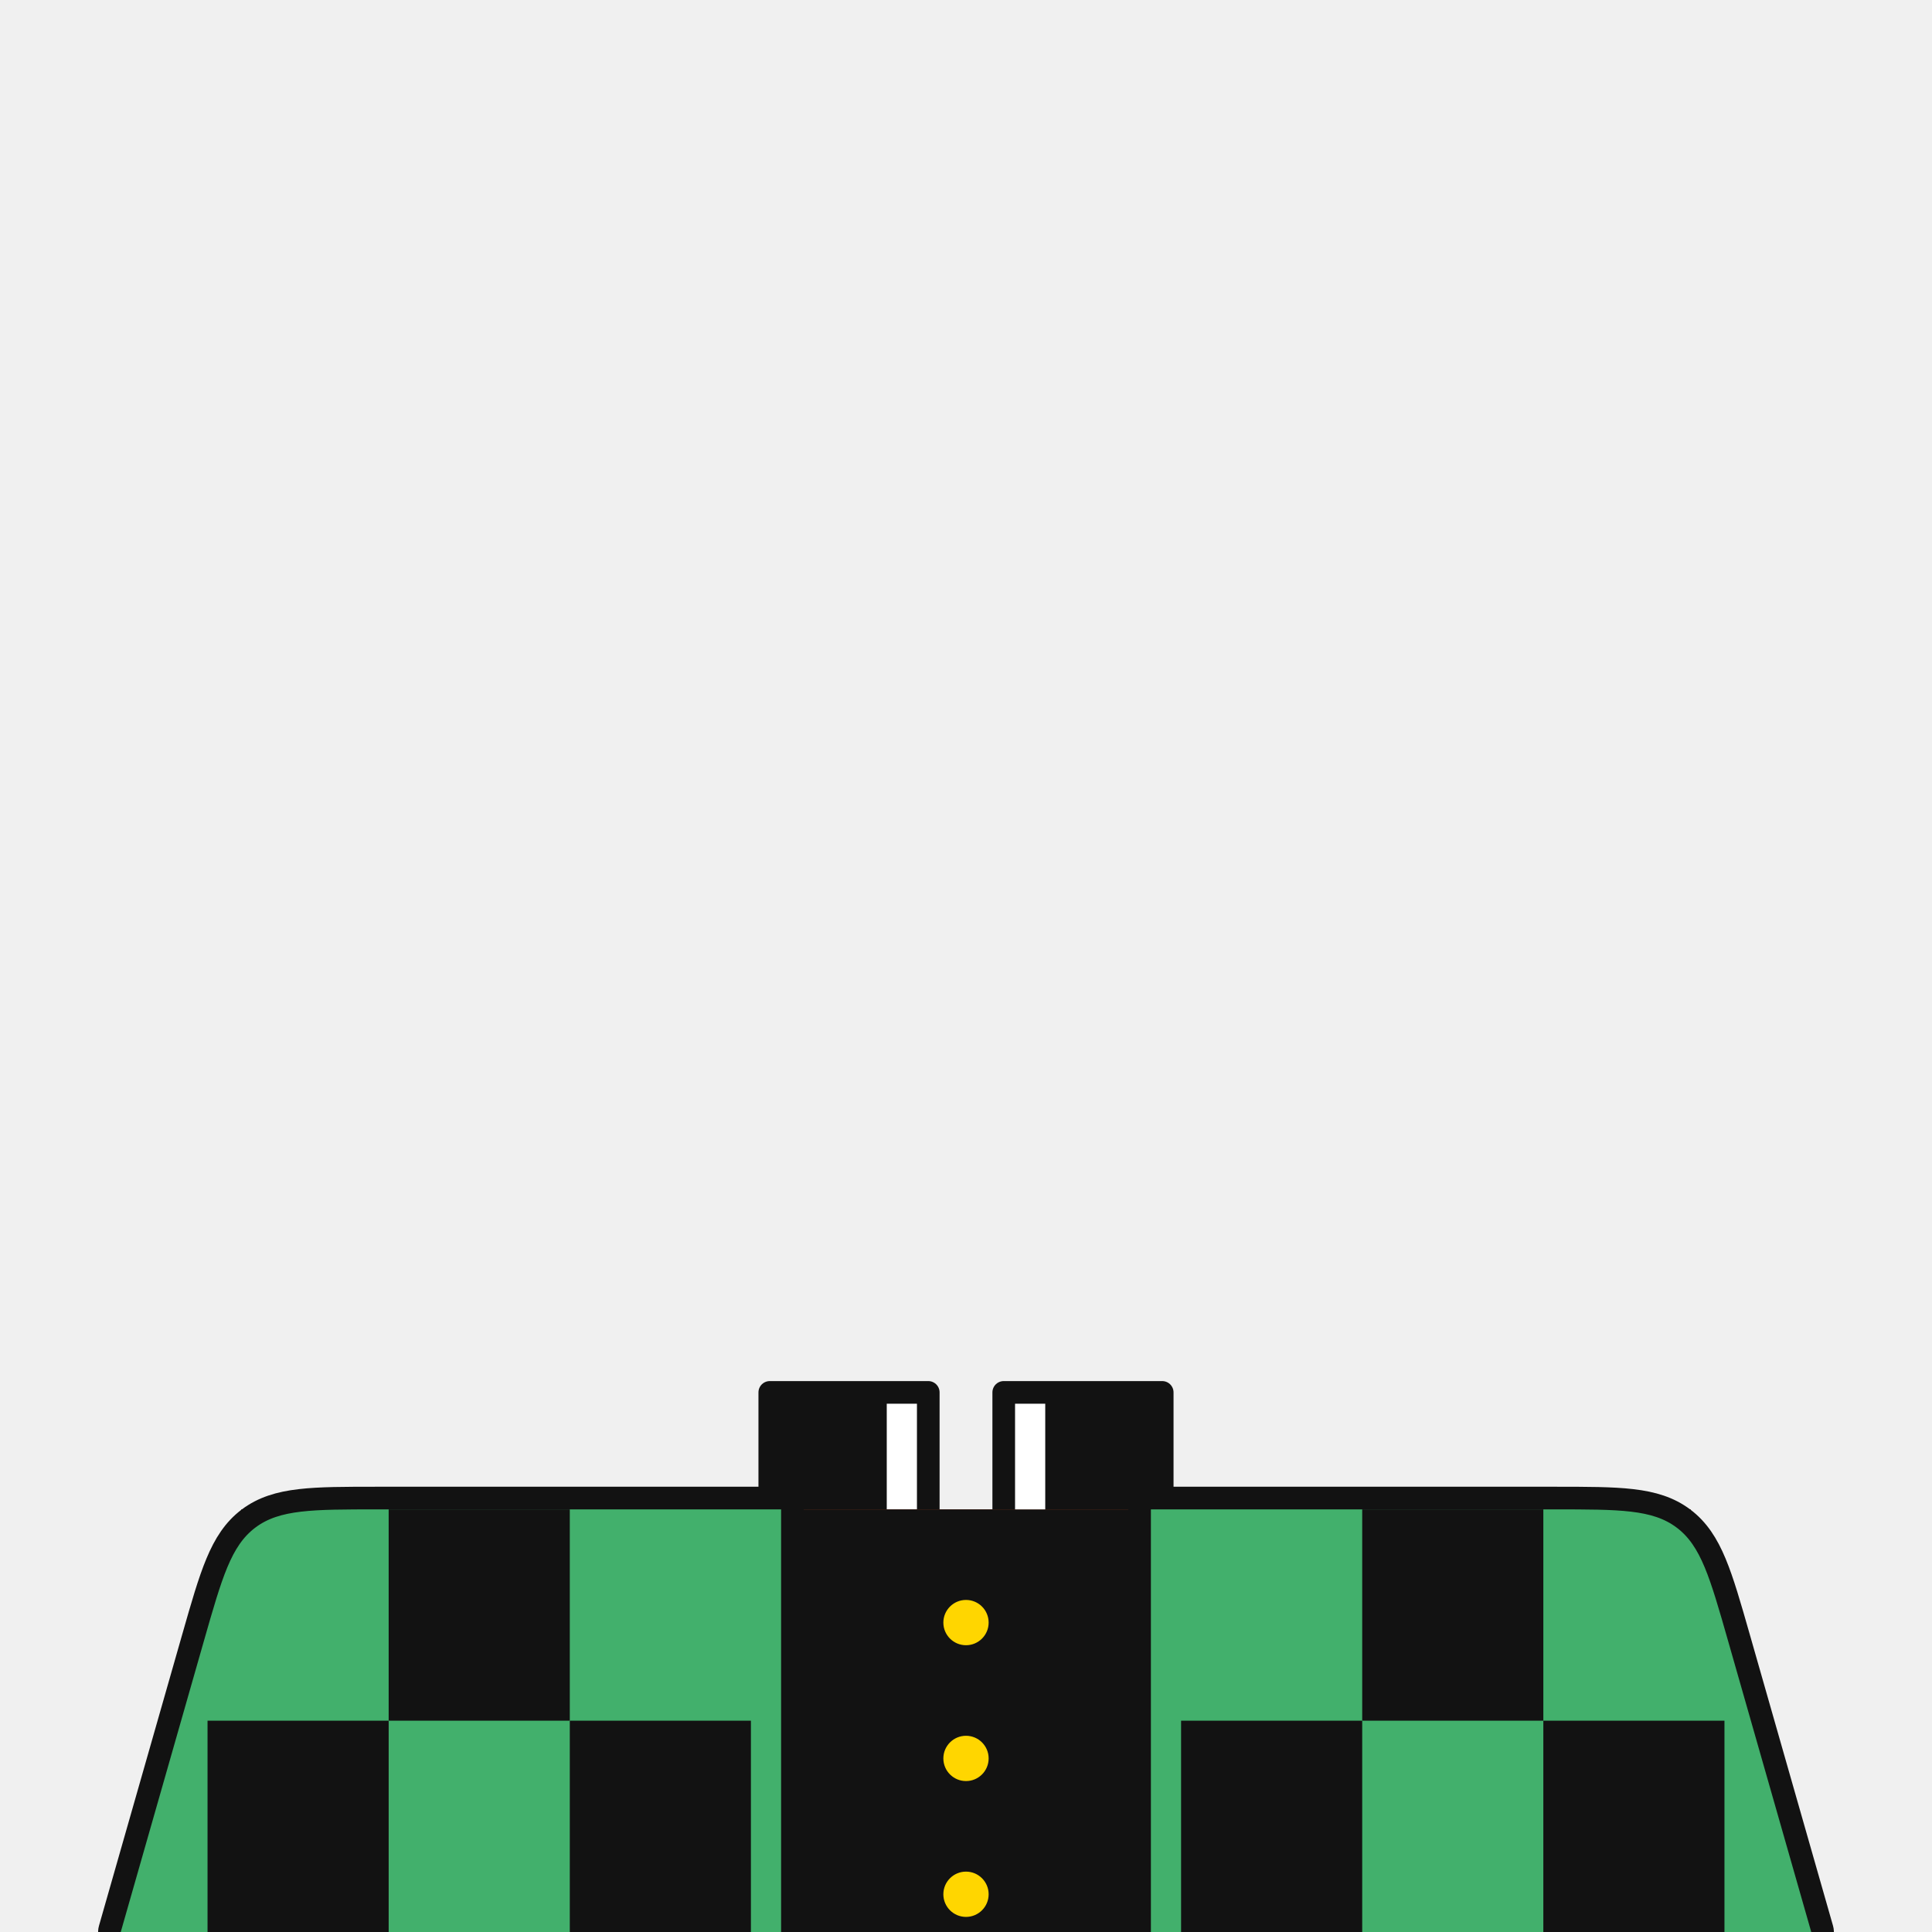
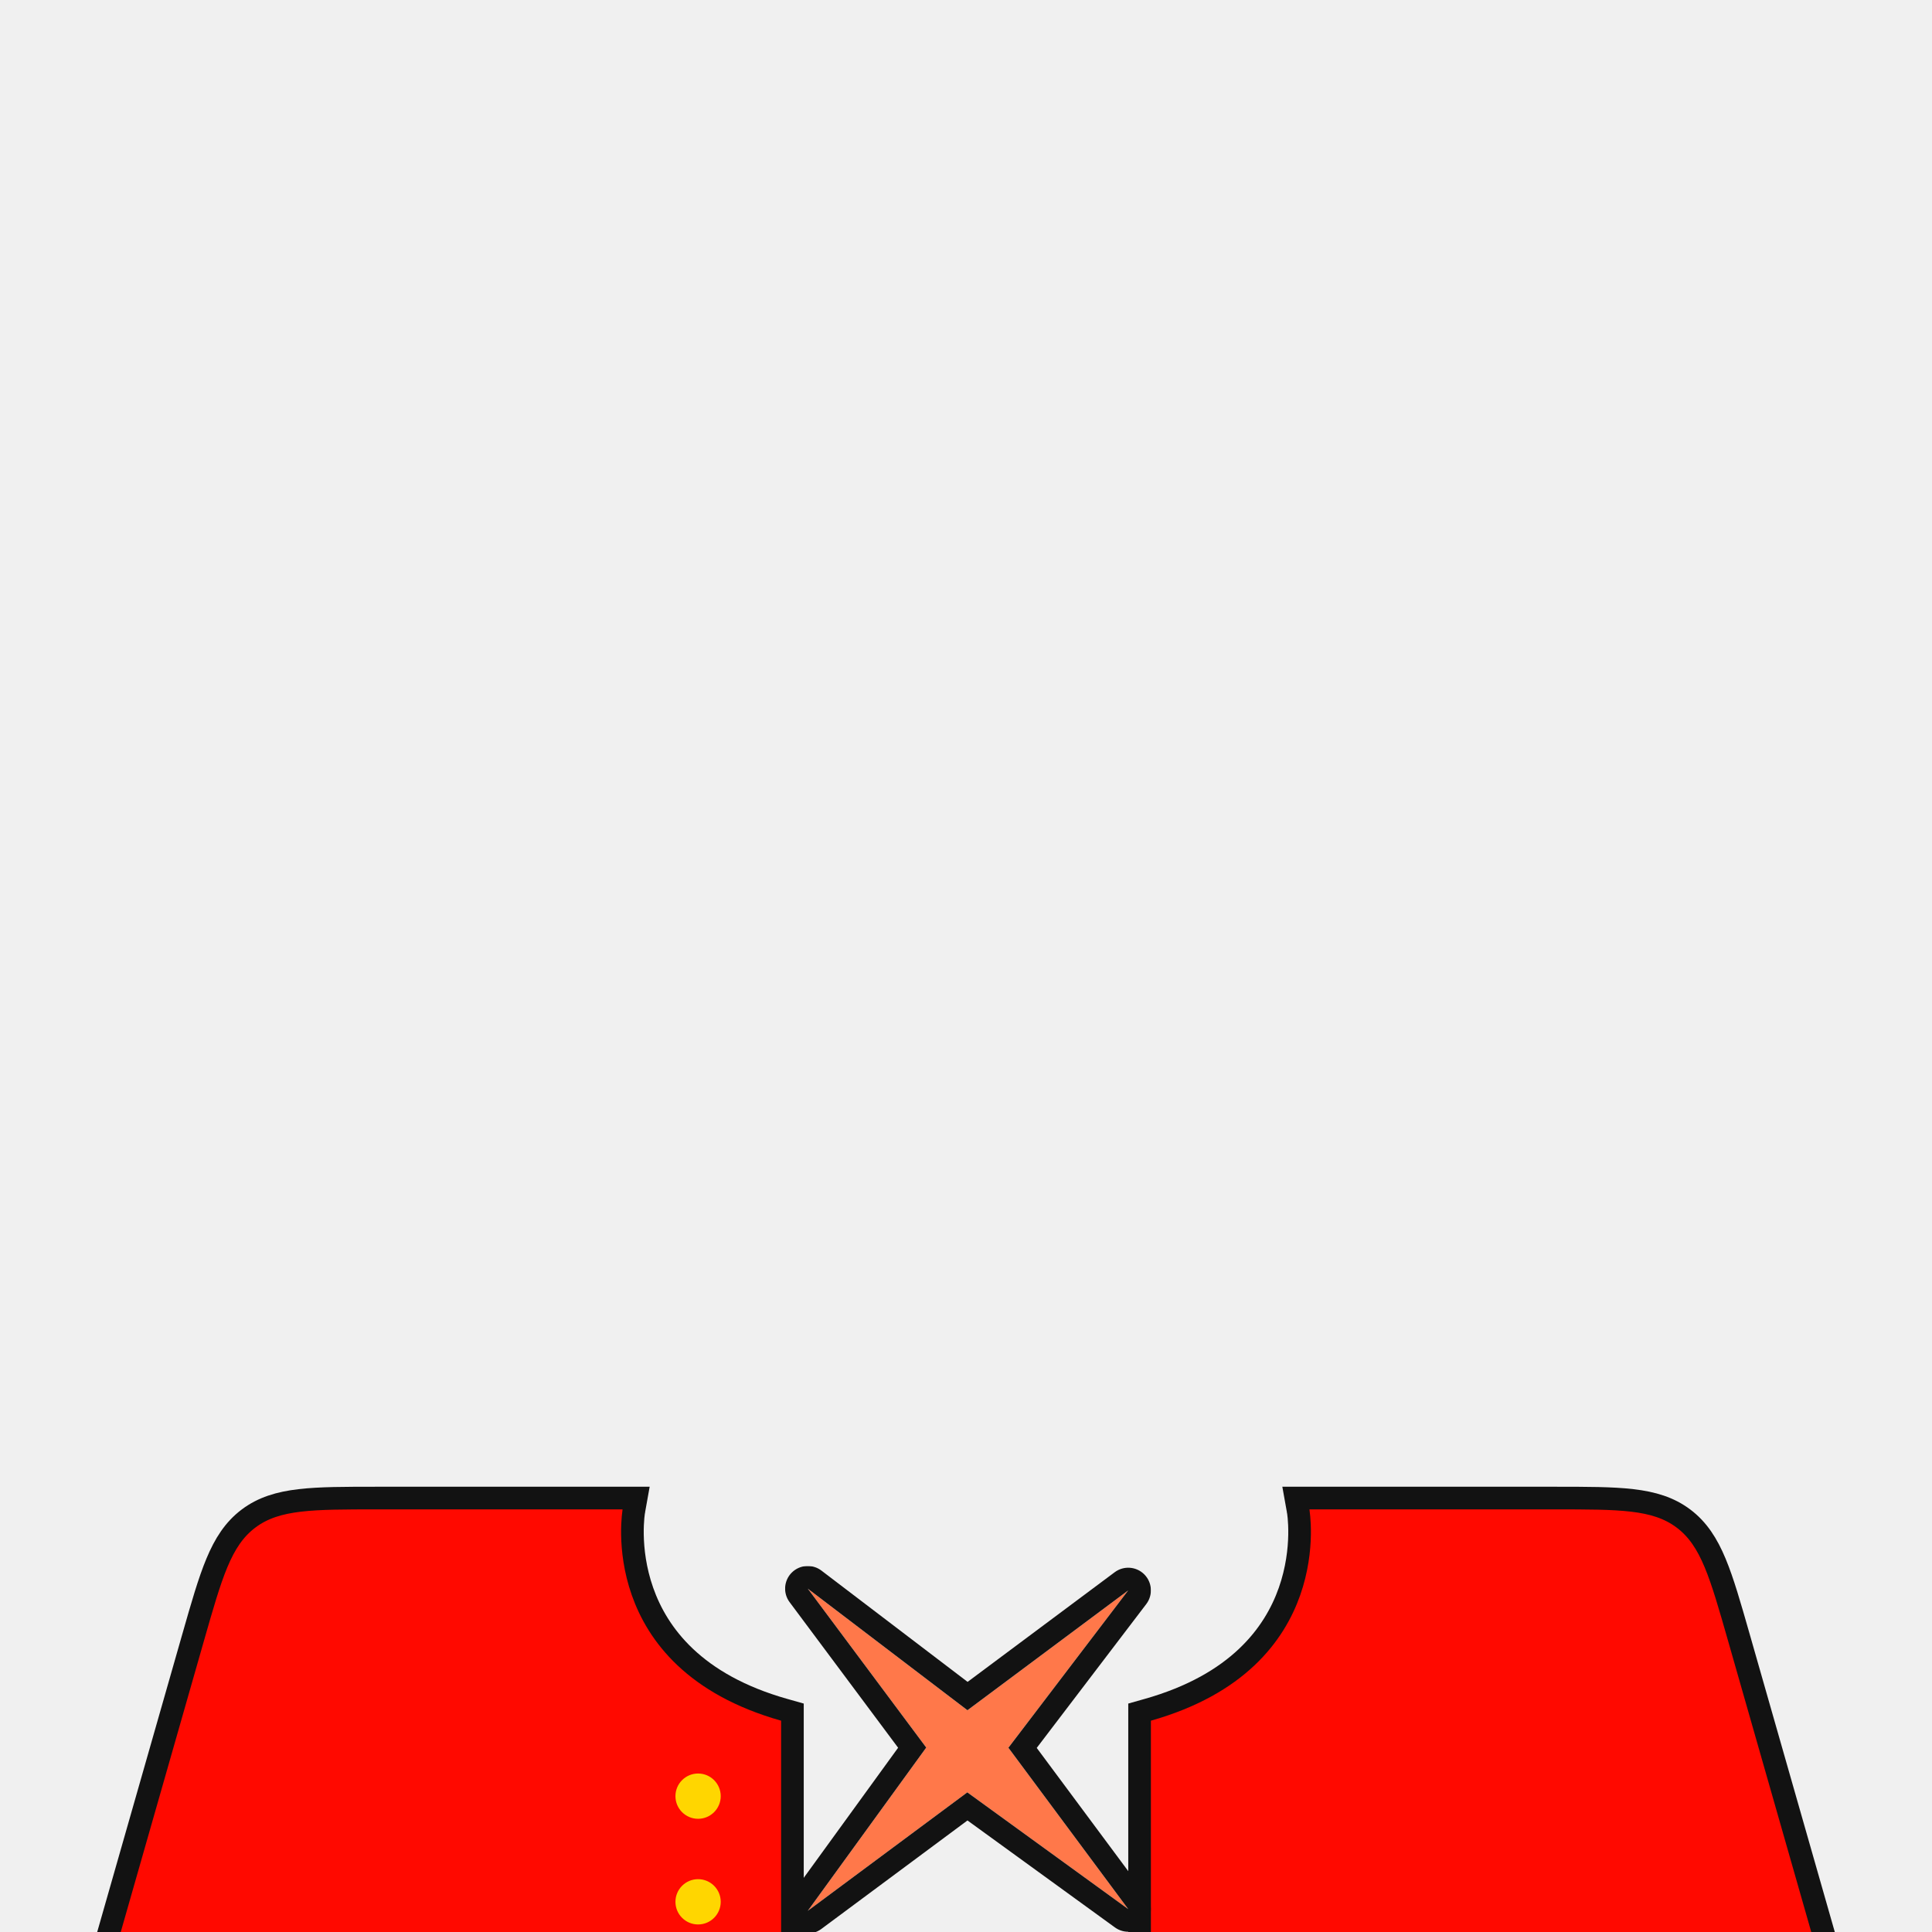
<svg xmlns="http://www.w3.org/2000/svg" width="512" height="512" viewBox="0 0 512 512" fill="none">
-   <g clip-path="url(#clip0_1672_5285)">
-     <rect x="204" y="369" width="42" height="34" fill="#121212" stroke="#121212" stroke-width="6" stroke-linejoin="round" />
-     <rect x="235" y="372" width="8" height="28" fill="white" />
-     <rect x="266" y="369" width="42" height="34" fill="#121212" stroke="#121212" stroke-width="6" stroke-linejoin="round" />
-     <path d="M64 400H448L480 512H32L64 400Z" fill="#F15824" />
-     <path d="M64 400H448L480 512H32L64 400Z" fill="#121212" />
-     <path d="M203 400L203 512" stroke="#42B06C" stroke-width="6" />
-     <path d="M309 400L309 512" stroke="#42B06C" stroke-width="6" />
-     <path d="M210 400C210 398.343 208.657 397 207 397H100.206L100.012 397C91.463 397 84.783 397 79.45 397.625C73.998 398.265 69.633 399.586 65.844 402.445C62.055 405.303 59.585 409.136 57.472 414.203C55.406 419.16 53.571 425.583 51.222 433.803L51.169 433.989L29.115 511.176C28.857 512.081 29.038 513.055 29.605 513.807C30.172 514.558 31.059 515 32 515H207C208.657 515 210 513.657 210 512V400Z" fill="#42B06C" stroke="#121212" stroke-width="6" stroke-linejoin="round" />
-     <path d="M302 400C302 398.343 303.343 397 305 397H411.794L411.988 397C420.537 397 427.217 397 432.55 397.625C438.002 398.265 442.367 399.586 446.156 402.445C449.945 405.303 452.415 409.136 454.528 414.203C456.594 419.16 458.429 425.583 460.778 433.803L460.831 433.989L482.885 511.176C483.143 512.081 482.962 513.055 482.395 513.807C481.828 514.558 480.941 515 480 515H305C303.343 515 302 513.657 302 512V400Z" fill="#42B06C" stroke="#121212" stroke-width="6" stroke-linejoin="round" />
-     <path d="M103 400H151V456H103V400Z" fill="#121212" />
-     <path d="M409 400H361V456H409V400Z" fill="#121212" />
-     <path d="M55 456H103V512H55V456Z" fill="#121212" />
-     <path d="M457 456H409V512H457V456Z" fill="#121212" />
-     <path d="M151 456H199V512H151V456Z" fill="#121212" />
-     <path d="M361 456H313V512H361V456Z" fill="#121212" />
-     <circle cx="256" cy="430" r="6" fill="#FFD600" />
-     <circle cx="256" cy="466" r="6" fill="#FFD600" />
-     <circle cx="256" cy="502" r="6" fill="#FFD600" />
-     <rect x="269" y="372" width="8" height="28" fill="white" />
+   <g clip-path="url(#clip0_1672_5277)">
+     <path d="M167.953 400.527L167.954 400.524V400.524L167.954 400.522L167.954 400.521L168.583 397H165H100.206L100.012 397C91.463 397 84.783 397 79.45 397.625C73.998 398.265 69.633 399.586 65.844 402.445C62.055 405.303 59.585 409.136 57.472 414.203C55.406 419.16 53.571 425.583 51.222 433.803L51.169 433.989L29.115 511.176L28.023 515H32H207H210V512H207C210 512 210 512 210 512V511.998V511.997V511.994V511.99V511.986V511.981V511.975V511.969V511.961V511.953V511.945V511.935V511.925V511.914V511.902V511.889V511.876V511.862V511.847V511.832V511.815V511.798V511.781V511.762V511.743V511.723V511.702V511.681V511.659V511.636V511.613V511.589V511.564V511.538V511.512V511.485V511.457V511.429V511.399V511.37V511.339V511.308V511.276V511.243V511.21V511.176V511.141V511.106V511.07V511.033V510.996V510.958V510.919V510.88V510.84V510.799V510.758V510.716V510.673V510.63V510.586V510.541V510.496V510.45V510.404V510.356V510.309V510.26V510.211V510.161V510.111V510.06V510.008V509.956V509.903V509.849V509.795V509.741V509.685V509.629V509.573V509.515V509.458V509.399V509.34V509.281V509.22V509.16V509.098V509.036V508.974V508.91V508.847V508.782V508.717V508.652V508.586V508.519V508.452V508.384V508.316V508.247V508.177V508.107V508.036V507.965V507.893V507.821V507.748V507.675V507.601V507.526V507.451V507.375V507.299V507.223V507.145V507.068V506.989V506.91V506.831V506.751V506.671V506.59V506.508V506.426V506.344V506.261V506.177V506.093V506.009V505.924V505.838V505.752V505.665V505.578V505.491V505.403V505.314V505.225V505.136V505.046V504.955V504.864V504.773V504.681V504.588V504.495V504.402V504.308V504.214V504.119V504.024V503.928V503.832V503.735V503.638V503.541V503.443V503.344V503.246V503.146V503.047V502.946V502.846V502.745V502.643V502.541V502.439V502.336V502.233V502.129V502.025V501.921V501.816V501.71V501.605V501.499V501.392V501.285V501.178V501.07V500.962V500.853V500.744V500.635V500.525V500.415V500.304V500.193V500.082V499.97V499.858V499.746V499.633V499.52V499.406V499.292V499.178V499.063V498.948V498.833V498.717V498.601V498.484V498.367V498.25V498.133V498.015V497.896V497.778V497.659V497.54V497.42V497.3V497.18V497.059V496.938V496.817V496.695V496.573V496.451V496.329V496.206V496.083V495.959V495.835V495.711V495.587V495.462V495.337V495.211V495.086V494.96V494.834V494.707V494.58V494.453V494.326V494.198V494.07V493.942V493.813V493.685V493.555V493.426V493.296V493.167V493.036V492.906V492.775V492.644V492.513V492.382V492.25V492.118V491.986V491.853V491.721V491.588V491.455V491.321V491.187V491.054V490.919V490.785V490.65V490.516V490.381V490.245V490.11V489.974V489.838V489.702V489.566V489.429V489.292V489.155V489.018V488.881V488.743V488.605V488.467V488.329V488.191V488.052V487.914V487.775V487.636V487.496V487.357V487.217V487.077V486.937V486.797V486.657V486.516V486.376V486.235V486.094V485.953V485.811V485.67V485.528V485.386V485.244V485.102V484.96V484.818V484.675V484.533V484.39V484.247V484.104V483.961V483.817V483.674V483.53V483.387V483.243V483.099V482.955V482.811V482.667V482.522V482.378V482.233V482.088V481.944V481.799V481.654V481.509V481.364V481.218V481.073V480.927V480.782V480.636V480.491V480.345V480.199V480.053V479.907V479.761V479.615V479.469V479.322V479.176V479.03V478.883V478.737V478.59V478.444V478.297V478.15V478.004V477.857V477.71V477.563V477.416V477.269V477.122V476.975V476.828V476.681V476.534V476.387V476.24V476.092V475.945V475.798V475.651V475.504V475.356V475.209V475.062V474.915V474.767V474.62V474.473V474.326V474.178V474.031V473.884V473.737V473.59V473.442V473.295V473.148V473.001V472.854V472.707V472.56V472.413V472.266V472.119V471.972V471.825V471.679V471.532V471.385V471.239V471.092V470.945V470.799V470.652V470.506V470.36V470.214V470.067V469.921V469.775V469.629V469.483V469.337V469.192V469.046V468.9V468.755V468.609V468.464V468.319V468.174V468.029V467.884V467.739V467.594V467.449V467.305V467.16V467.016V466.872V466.728V466.584V466.44V466.296V466.152V466.009V465.865V465.722V465.579V465.436V465.293V465.15V465.007V464.865V464.723V464.58V464.438V464.296V464.155V464.013V463.872V463.73V463.589V463.448V463.307V463.167V463.026V462.886V462.746V462.606V462.466V462.326V462.187V462.048V461.909V461.77V461.631V461.492V461.354V461.216V461.078V460.94V460.803V460.665V460.528V460.391V460.254V460.118V459.982V459.845V459.71V459.574V459.438V459.303V459.168V459.033V458.899V458.764V458.63V458.496V458.363V458.229V458.096V457.963V457.831V457.698V457.566V457.434V457.302V457.171V457.04V456.909V456.778V456.648V456.518V456.388V456.258V456.129V456V453.731L207.816 453.113C184.016 446.382 174.26 433.095 170.267 421.754C168.243 416.004 167.667 410.65 167.601 406.731C167.568 404.775 167.662 403.189 167.762 402.107C167.812 401.567 167.863 401.154 167.9 400.884C167.918 400.75 167.933 400.651 167.943 400.591C167.948 400.561 167.951 400.54 167.953 400.53L167.953 400.527Z" fill="#FF0900" stroke="#121212" stroke-width="6" />
+     <circle cx="185" cy="476" r="6" fill="#FFD600" />
+     <circle cx="185" cy="504" r="6" fill="#FFD600" />
+     <path d="M344.047 400.527L344.046 400.524V400.524L344.046 400.522L344.046 400.521L343.417 397H347H411.794L411.988 397C420.537 397 427.217 397 432.55 397.625C438.002 398.265 442.367 399.586 446.156 402.445C449.945 405.303 452.415 409.136 454.528 414.203C456.594 419.16 458.429 425.583 460.778 433.803L460.831 433.989L482.885 511.176L483.977 515H480H305H302V512H305C302 512 302 512 302 512V511.998V511.997V511.994V511.99V511.986V511.981V511.975V511.969V511.961V511.953V511.945V511.935V511.925V511.914V511.902V511.889V511.876V511.862V511.847V511.832V511.815V511.798V511.781V511.762V511.743V511.723V511.702V511.681V511.659V511.636V511.613V511.589V511.564V511.538V511.512V511.485V511.457V511.429V511.399V511.37V511.339V511.308V511.276V511.243V511.21V511.176V511.141V511.106V511.07V511.033V510.996V510.958V510.919V510.88V510.84V510.799V510.758V510.716V510.673V510.63V510.586V510.541V510.496V510.45V510.404V510.356V510.309V510.26V510.211V510.161V510.111V510.06V510.008V509.956V509.903V509.849V509.795V509.741V509.685V509.629V509.573V509.515V509.458V509.399V509.34V509.281V509.22V509.16V509.098V509.036V508.974V508.91V508.847V508.782V508.717V508.652V508.586V508.519V508.452V508.384V508.316V508.247V508.177V508.107V508.036V507.965V507.893V507.821V507.748V507.675V507.601V507.526V507.451V507.375V507.299V507.223V507.145V507.068V506.989V506.91V506.831V506.751V506.671V506.59V506.508V506.426V506.344V506.261V506.177V506.093V506.009V505.924V505.838V505.752V505.665V505.578V505.491V505.403V505.314V505.225V505.136V505.046V504.955V504.864V504.773V504.681V504.588V504.495V504.402V504.308V504.214V504.119V504.024V503.928V503.832V503.735V503.638V503.541V503.443V503.344V503.246V503.146V503.047V502.946V502.846V502.745V502.643V502.541V502.439V502.336V502.233V502.129V502.025V501.921V501.816V501.71V501.605V501.499V501.392V501.285V501.178V501.07V500.962V500.853V500.744V500.635V500.525V500.415V500.304V500.193V500.082V499.97V499.858V499.746V499.633V499.52V499.406V499.292V499.178V499.063V498.948V498.833V498.717V498.601V498.484V498.367V498.25V498.133V498.015V497.896V497.778V497.659V497.54V497.42V497.3V497.18V497.059V496.938V496.817V496.695V496.573V496.451V496.329V496.206V496.083V495.959V495.835V495.711V495.587V495.462V495.337V495.211V495.086V494.96V494.834V494.707V494.58V494.453V494.326V494.198V494.07V493.942V493.813V493.685V493.555V493.426V493.296V493.167V493.036V492.906V492.775V492.644V492.513V492.382V492.25V492.118V491.986V491.853V491.721V491.588V491.455V491.321V491.187V491.054V490.919V490.785V490.65V490.516V490.381V490.245V490.11V489.974V489.838V489.702V489.566V489.429V489.292V489.155V489.018V488.881V488.743V488.605V488.467V488.329V488.191V488.052V487.914V487.775V487.636V487.496V487.357V487.217V487.077V486.937V486.797V486.657V486.516V486.376V486.235V486.094V485.953V485.811V485.67V485.528V485.386V485.244V485.102V484.96V484.818V484.675V484.533V484.39V484.247V484.104V483.961V483.817V483.674V483.53V483.387V483.243V483.099V482.955V482.811V482.667V482.522V482.378V482.233V482.088V481.944V481.799V481.654V481.509V481.364V481.218V481.073V480.927V480.782V480.636V480.491V480.345V480.199V480.053V479.907V479.761V479.615V479.469V479.322V479.176V479.03V478.883V478.737V478.59V478.444V478.297V478.15V478.004V477.857V477.71V477.563V477.416V477.269V477.122V476.975V476.828V476.681V476.534V476.387V476.24V476.092V475.945V475.798V475.651V475.504V475.356V475.209V475.062V474.915V474.767V474.62V474.473V474.326V474.178V474.031V473.884V473.737V473.59V473.442V473.295V473.148V473.001V472.854V472.707V472.56V472.413V472.266V472.119V471.972V471.825V471.679V471.532V471.385V471.239V471.092V470.945V470.799V470.652V470.506V470.36V470.214V470.067V469.921V469.775V469.629V469.483V469.337V469.192V469.046V468.9V468.755V468.609V468.464V468.319V468.174V468.029V467.884V467.739V467.594V467.449V467.305V467.16V467.016V466.872V466.728V466.584V466.44V466.296V466.152V466.009V465.865V465.722V465.579V465.436V465.293V465.15V465.007V464.865V464.723V464.58V464.438V464.296V464.155V464.013V463.872V463.73V463.589V463.448V463.307V463.167V463.026V462.886V462.746V462.606V462.466V462.326V462.187V462.048V461.909V461.77V461.631V461.492V461.354V461.216V461.078V460.94V460.803V460.665V460.528V460.391V460.254V460.118V459.982V459.845V459.71V459.574V459.438V459.303V459.168V459.033V458.899V458.764V458.63V458.496V458.363V458.229V458.096V457.963V457.831V457.698V457.566V457.434V457.302V457.171V457.04V456.909V456.778V456.648V456.518V456.388V456.258V456.129V456V453.731L304.184 453.113C327.984 446.382 337.74 433.095 341.733 421.754C343.757 416.004 344.333 410.65 344.399 406.731C344.432 404.775 344.338 403.189 344.238 402.107C344.188 401.567 344.137 401.154 344.1 400.884C344.082 400.75 344.067 400.651 344.057 400.591C344.052 400.561 344.049 400.54 344.047 400.53L344.047 400.527Z" fill="#FF0900" stroke="#121212" stroke-width="6" />
+     <mask id="path-5-outside-1_1672_5277" maskUnits="userSpaceOnUse" x="208.063" y="415.002" width="97" height="98" fill="black">
+       <rect fill="white" x="208.063" y="415.002" width="97" height="98" />
+       <path fill-rule="evenodd" clip-rule="evenodd" d="M256.349 474.995L214.064 506.395L245.46 463.12L214.063 421.002L256.384 453.228L298.997 421.462L267.239 463.169L298.997 505.936L256.349 474.995Z" />
+     </mask>
+     <path fill-rule="evenodd" clip-rule="evenodd" d="M256.349 474.995L214.064 506.395L245.46 463.12L214.063 421.002L256.384 453.228L298.997 421.462L267.239 463.169L298.997 505.936L256.349 474.995Z" fill="#FF784A" />
+     <path d="M256.349 474.995L259.873 470.139C257.751 468.6 254.876 468.616 252.772 470.178L256.349 474.995ZM214.064 506.395L209.207 502.872C207.468 505.27 207.739 508.578 209.845 510.661C211.951 512.744 215.263 512.979 217.641 511.212L214.064 506.395ZM245.46 463.12L250.317 466.643C251.858 464.518 251.839 461.638 250.27 459.534L245.46 463.12ZM214.063 421.002L217.698 416.229C215.319 414.417 211.968 414.634 209.843 416.738C207.717 418.842 207.465 422.191 209.253 424.588L214.063 421.002ZM256.384 453.228L252.749 458.002C254.879 459.623 257.824 459.638 259.97 458.039L256.384 453.228ZM298.997 421.462L303.771 425.097C305.583 422.718 305.365 419.367 303.261 417.241C301.157 415.116 297.809 414.864 295.411 416.652L298.997 421.462ZM267.239 463.169L262.465 459.534C260.846 461.66 260.829 464.6 262.422 466.746L267.239 463.169ZM298.997 505.936L295.473 510.792C297.871 512.532 301.18 512.261 303.263 510.155C305.346 508.048 305.58 504.737 303.814 502.358L298.997 505.936ZM252.772 470.178L210.487 501.578L217.641 511.212L259.926 479.812L252.772 470.178ZM218.921 509.919L250.317 466.643L240.603 459.596L209.207 502.872L218.921 509.919ZM250.27 459.534L218.874 417.416L209.253 424.588L240.65 466.706L250.27 459.534ZM210.429 425.776L252.749 458.002L260.019 448.455L217.698 416.229L210.429 425.776ZM259.97 458.039L302.583 426.273L295.411 416.652L252.798 448.418L259.97 458.039ZM294.223 417.827L262.465 459.534L272.013 466.804L303.771 425.097L294.223 417.827ZM262.422 466.746L294.179 509.513L303.814 502.358L272.056 459.592L262.422 466.746ZM302.52 501.079L259.873 470.139L252.826 479.852L295.473 510.792L302.52 501.079Z" fill="#121212" mask="url(#path-5-outside-1_1672_5277)" />
  </g>
  <defs>
-     <clipPath id="clip0_1672_5285">
+     <clipPath id="clip0_1672_5277">
      <rect width="512" height="512" fill="white" />
    </clipPath>
  </defs>
</svg>
